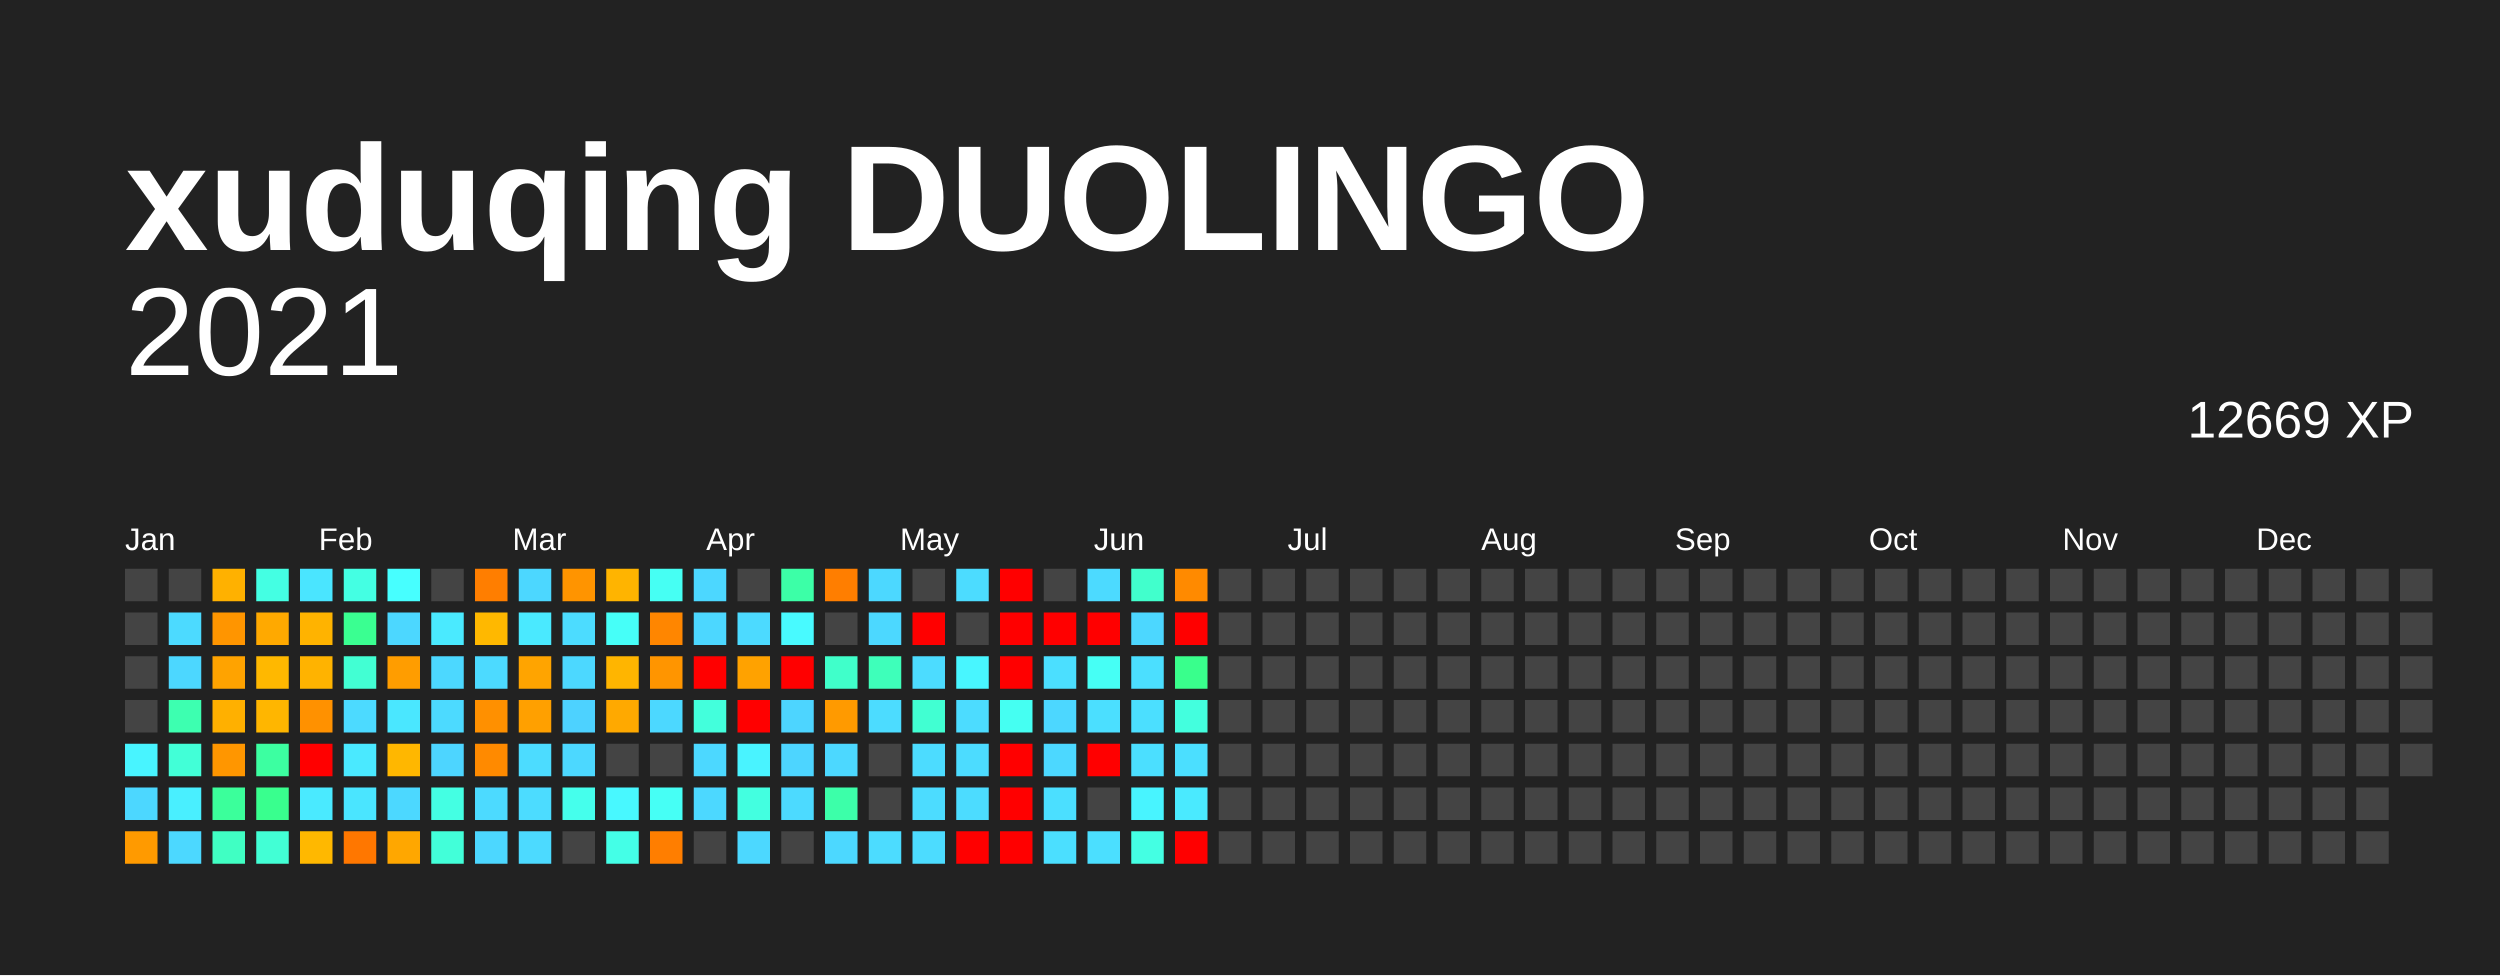
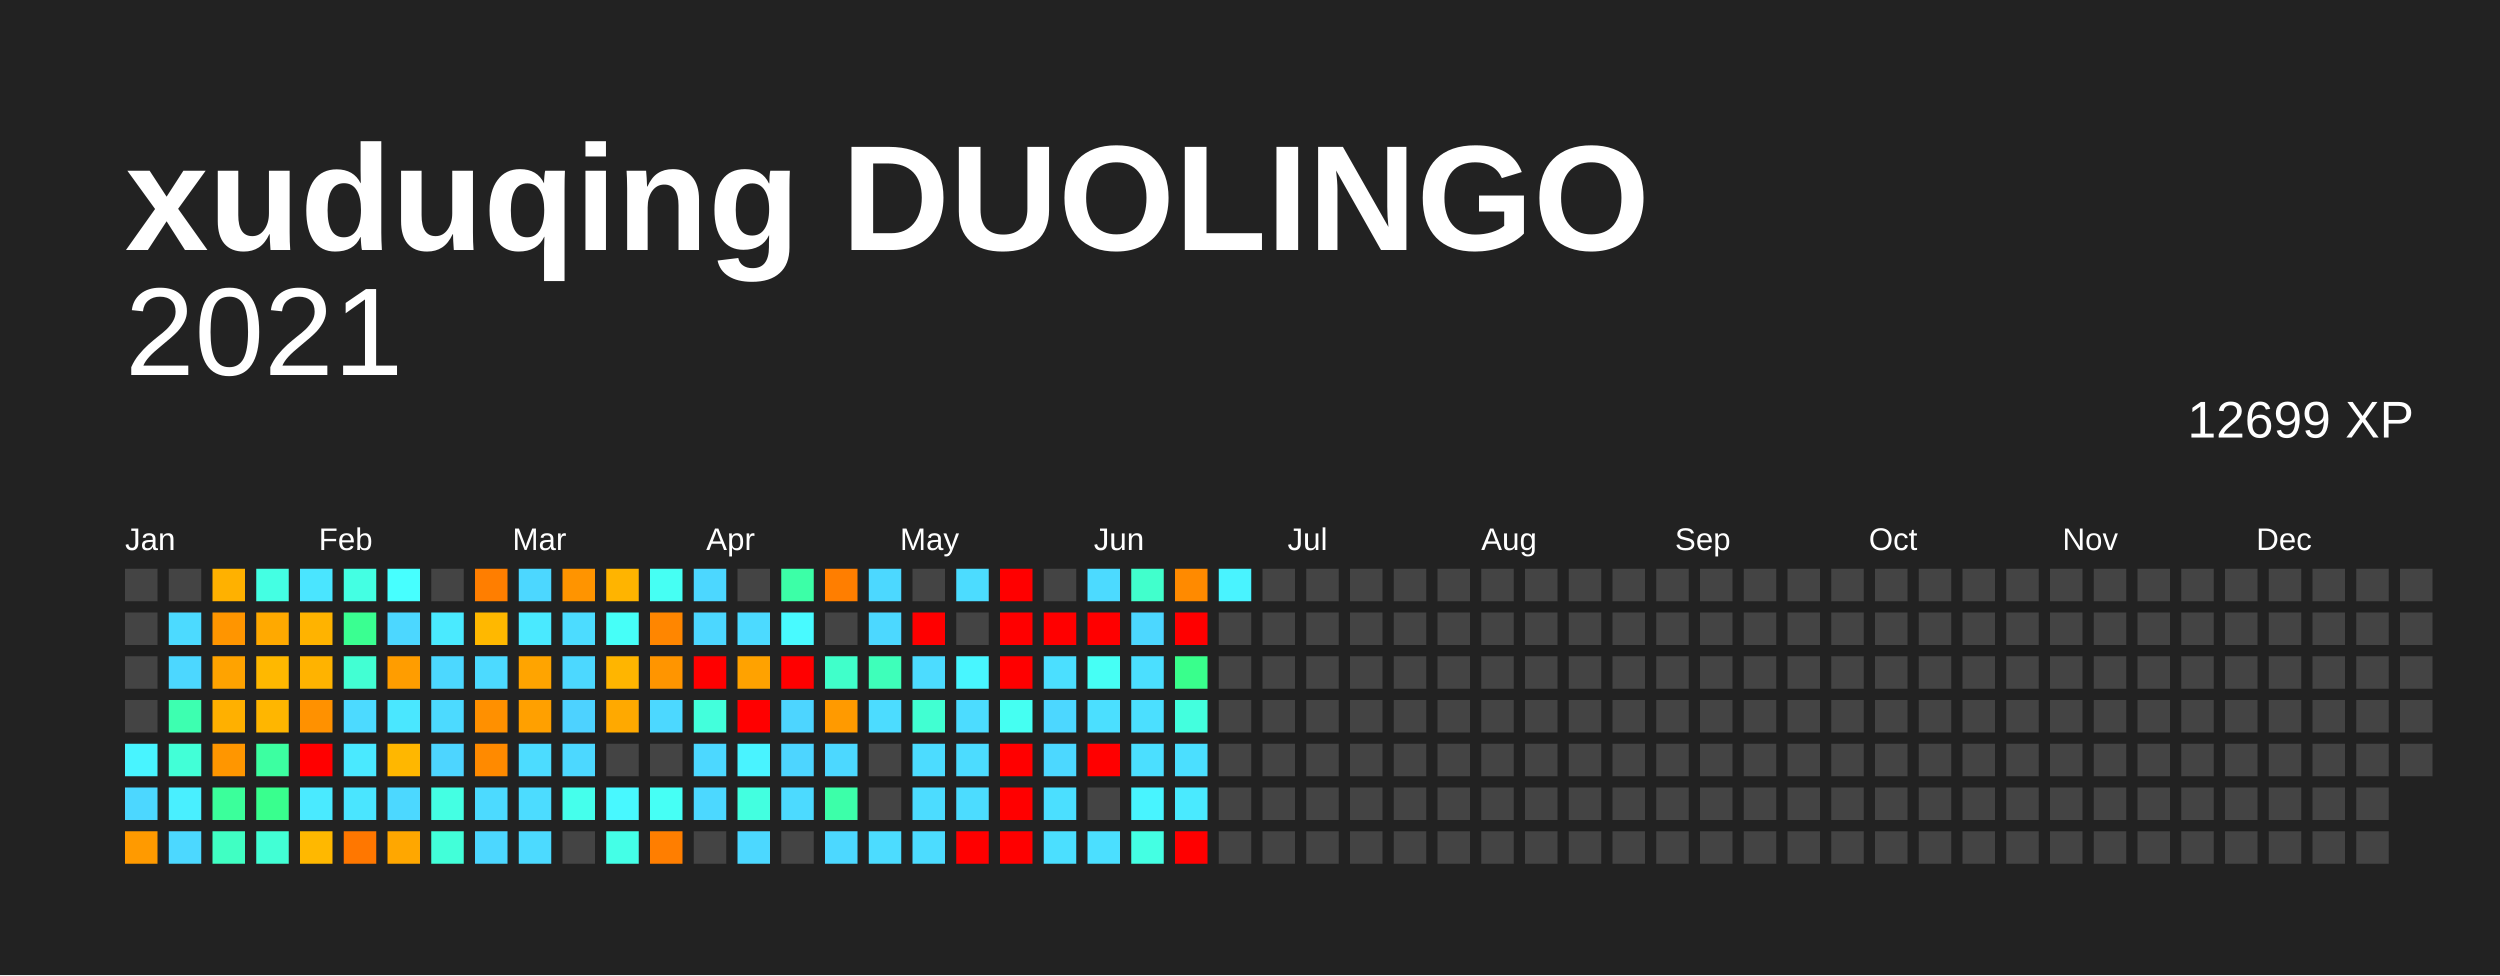
<svg xmlns="http://www.w3.org/2000/svg" baseProfile="full" height="78mm" version="1.1" viewBox="0,0,200,78" width="200mm">
  <defs />
  <rect fill="#222222" height="78" width="200" x="0" y="0" />
  <text fill="#FFFFFF" style="font-size:12px; font-family:Arial; font-weight:bold;" x="10" y="20">xuduqing DUOLINGO</text>
  <text alignment-baseline="hanging" fill="#FFFFFF" style="font-size:10.0px; font-family:Arial;" x="10" y="30">2021</text>
-   <text alignment-baseline="hanging" fill="#FFFFFF" style="font-size:4.125px; font-family:Arial;" x="175" y="35">12669 XP</text>
+   <text alignment-baseline="hanging" fill="#FFFFFF" style="font-size:4.125px; font-family:Arial;" x="175" y="35">12699 XP</text>
  <text fill="#FFFFFF" style="font-size:2.5px; font-family:Arial" x="10.0" y="44">Jan</text>
  <text fill="#FFFFFF" style="font-size:2.5px; font-family:Arial" x="25.5" y="44">Feb</text>
  <text fill="#FFFFFF" style="font-size:2.5px; font-family:Arial" x="41.0" y="44">Mar</text>
  <text fill="#FFFFFF" style="font-size:2.5px; font-family:Arial" x="56.5" y="44">Apr</text>
  <text fill="#FFFFFF" style="font-size:2.5px; font-family:Arial" x="72.0" y="44">May</text>
  <text fill="#FFFFFF" style="font-size:2.5px; font-family:Arial" x="87.5" y="44">Jun</text>
  <text fill="#FFFFFF" style="font-size:2.5px; font-family:Arial" x="103.0" y="44">Jul</text>
  <text fill="#FFFFFF" style="font-size:2.5px; font-family:Arial" x="118.5" y="44">Aug</text>
  <text fill="#FFFFFF" style="font-size:2.5px; font-family:Arial" x="134.0" y="44">Sep</text>
  <text fill="#FFFFFF" style="font-size:2.5px; font-family:Arial" x="149.5" y="44">Oct</text>
  <text fill="#FFFFFF" style="font-size:2.5px; font-family:Arial" x="165.0" y="44">Nov</text>
  <text fill="#FFFFFF" style="font-size:2.5px; font-family:Arial" x="180.5" y="44">Dec</text>
  <rect fill="#444444" height="2.6" width="2.6" x="10.0" y="45.5" />
  <rect fill="#444444" height="2.6" width="2.6" x="10.0" y="49.0" />
  <rect fill="#444444" height="2.6" width="2.6" x="10.0" y="52.5" />
  <rect fill="#444444" height="2.6" width="2.6" x="10.0" y="56.0" />
  <rect fill="#48f4ff" height="2.6" width="2.6" x="10.0" y="59.5" />
  <rect fill="#4cd7ff" height="2.6" width="2.6" x="10.0" y="63.0" />
  <rect fill="#ff9a00" height="2.6" width="2.6" x="10.0" y="66.5" />
  <rect fill="#444444" height="2.6" width="2.6" x="13.5" y="45.5" />
  <rect fill="#4cdaff" height="2.6" width="2.6" x="13.5" y="49.0" />
  <rect fill="#4cd7ff" height="2.6" width="2.6" x="13.5" y="52.5" />
  <rect fill="#3dffb0" height="2.6" width="2.6" x="13.5" y="56.0" />
  <rect fill="#42ffd7" height="2.6" width="2.6" x="13.5" y="59.5" />
  <rect fill="#49efff" height="2.6" width="2.6" x="13.5" y="63.0" />
  <rect fill="#4cd8ff" height="2.6" width="2.6" x="13.5" y="66.5" />
  <rect fill="#ffb100" height="2.6" width="2.6" x="17.0" y="45.5" />
  <rect fill="#ff9500" height="2.6" width="2.6" x="17.0" y="49.0" />
  <rect fill="#ffa300" height="2.6" width="2.6" x="17.0" y="52.5" />
  <rect fill="#ffb000" height="2.6" width="2.6" x="17.0" y="56.0" />
  <rect fill="#ff9600" height="2.6" width="2.6" x="17.0" y="59.5" />
  <rect fill="#3bff9b" height="2.6" width="2.6" x="17.0" y="63.0" />
  <rect fill="#40ffc3" height="2.6" width="2.6" x="17.0" y="66.5" />
  <rect fill="#44ffe3" height="2.6" width="2.6" x="20.5" y="45.5" />
  <rect fill="#ffa900" height="2.6" width="2.6" x="20.5" y="49.0" />
  <rect fill="#ffb800" height="2.6" width="2.6" x="20.5" y="52.5" />
  <rect fill="#ffb600" height="2.6" width="2.6" x="20.5" y="56.0" />
  <rect fill="#3cffa1" height="2.6" width="2.6" x="20.5" y="59.5" />
  <rect fill="#39ff8e" height="2.6" width="2.6" x="20.5" y="63.0" />
  <rect fill="#42ffd5" height="2.6" width="2.6" x="20.5" y="66.5" />
  <rect fill="#4ae5ff" height="2.6" width="2.6" x="24.0" y="45.5" />
  <rect fill="#ffb300" height="2.6" width="2.6" x="24.0" y="49.0" />
  <rect fill="#ffb300" height="2.6" width="2.6" x="24.0" y="52.5" />
  <rect fill="#ff9100" height="2.6" width="2.6" x="24.0" y="56.0" />
  <rect fill="red" height="2.6" width="2.6" x="24.0" y="59.5" />
  <rect fill="#4aeaff" height="2.6" width="2.6" x="24.0" y="63.0" />
  <rect fill="#ffb800" height="2.6" width="2.6" x="24.0" y="66.5" />
  <rect fill="#44ffe3" height="2.6" width="2.6" x="27.5" y="45.5" />
  <rect fill="#3aff91" height="2.6" width="2.6" x="27.5" y="49.0" />
  <rect fill="#42ffd3" height="2.6" width="2.6" x="27.5" y="52.5" />
  <rect fill="#4cdaff" height="2.6" width="2.6" x="27.5" y="56.0" />
  <rect fill="#4ae9ff" height="2.6" width="2.6" x="27.5" y="59.5" />
  <rect fill="#4ae5ff" height="2.6" width="2.6" x="27.5" y="63.0" />
  <rect fill="#ff7700" height="2.6" width="2.6" x="27.5" y="66.5" />
  <rect fill="#47ffff" height="2.6" width="2.6" x="31.0" y="45.5" />
  <rect fill="#4cd7ff" height="2.6" width="2.6" x="31.0" y="49.0" />
  <rect fill="#ff9d00" height="2.6" width="2.6" x="31.0" y="52.5" />
  <rect fill="#4ae7ff" height="2.6" width="2.6" x="31.0" y="56.0" />
  <rect fill="#ffb700" height="2.6" width="2.6" x="31.0" y="59.5" />
  <rect fill="#4cd8ff" height="2.6" width="2.6" x="31.0" y="63.0" />
  <rect fill="#ffa700" height="2.6" width="2.6" x="31.0" y="66.5" />
  <rect fill="#444444" height="2.6" width="2.6" x="34.5" y="45.5" />
  <rect fill="#4aeaff" height="2.6" width="2.6" x="34.5" y="49.0" />
  <rect fill="#4cd8ff" height="2.6" width="2.6" x="34.5" y="52.5" />
  <rect fill="#4cdaff" height="2.6" width="2.6" x="34.5" y="56.0" />
  <rect fill="#4dd5ff" height="2.6" width="2.6" x="34.5" y="59.5" />
  <rect fill="#44ffe3" height="2.6" width="2.6" x="34.5" y="63.0" />
  <rect fill="#42ffd9" height="2.6" width="2.6" x="34.5" y="66.5" />
  <rect fill="#ff7e00" height="2.6" width="2.6" x="38.0" y="45.5" />
  <rect fill="#ffb800" height="2.6" width="2.6" x="38.0" y="49.0" />
  <rect fill="#4cdaff" height="2.6" width="2.6" x="38.0" y="52.5" />
  <rect fill="#ff9000" height="2.6" width="2.6" x="38.0" y="56.0" />
  <rect fill="#ff8a00" height="2.6" width="2.6" x="38.0" y="59.5" />
  <rect fill="#4cdaff" height="2.6" width="2.6" x="38.0" y="63.0" />
  <rect fill="#4cd7ff" height="2.6" width="2.6" x="38.0" y="66.5" />
  <rect fill="#4cd7ff" height="2.6" width="2.6" x="41.5" y="45.5" />
  <rect fill="#4ae9ff" height="2.6" width="2.6" x="41.5" y="49.0" />
  <rect fill="#ffa400" height="2.6" width="2.6" x="41.5" y="52.5" />
  <rect fill="#ffa000" height="2.6" width="2.6" x="41.5" y="56.0" />
  <rect fill="#4cdcff" height="2.6" width="2.6" x="41.5" y="59.5" />
  <rect fill="#4cdcff" height="2.6" width="2.6" x="41.5" y="63.0" />
  <rect fill="#4cdaff" height="2.6" width="2.6" x="41.5" y="66.5" />
  <rect fill="#ff9400" height="2.6" width="2.6" x="45.0" y="45.5" />
  <rect fill="#4cdcff" height="2.6" width="2.6" x="45.0" y="49.0" />
  <rect fill="#4cd8ff" height="2.6" width="2.6" x="45.0" y="52.5" />
  <rect fill="#4dd2ff" height="2.6" width="2.6" x="45.0" y="56.0" />
  <rect fill="#4cd8ff" height="2.6" width="2.6" x="45.0" y="59.5" />
  <rect fill="#45ffec" height="2.6" width="2.6" x="45.0" y="63.0" />
  <rect fill="#444444" height="2.6" width="2.6" x="45.0" y="66.5" />
  <rect fill="#ffb400" height="2.6" width="2.6" x="48.5" y="45.5" />
  <rect fill="#46fff8" height="2.6" width="2.6" x="48.5" y="49.0" />
  <rect fill="#ffb500" height="2.6" width="2.6" x="48.5" y="52.5" />
  <rect fill="#ffa900" height="2.6" width="2.6" x="48.5" y="56.0" />
  <rect fill="#444444" height="2.6" width="2.6" x="48.5" y="59.5" />
  <rect fill="#48f8ff" height="2.6" width="2.6" x="48.5" y="63.0" />
  <rect fill="#44ffe7" height="2.6" width="2.6" x="48.5" y="66.5" />
  <rect fill="#46fff3" height="2.6" width="2.6" x="52.0" y="45.5" />
  <rect fill="#ff8600" height="2.6" width="2.6" x="52.0" y="49.0" />
  <rect fill="#ff9500" height="2.6" width="2.6" x="52.0" y="52.5" />
  <rect fill="#4cd8ff" height="2.6" width="2.6" x="52.0" y="56.0" />
  <rect fill="#444444" height="2.6" width="2.6" x="52.0" y="59.5" />
  <rect fill="#46fff5" height="2.6" width="2.6" x="52.0" y="63.0" />
  <rect fill="#ff7e00" height="2.6" width="2.6" x="52.0" y="66.5" />
  <rect fill="#4cd7ff" height="2.6" width="2.6" x="55.5" y="45.5" />
  <rect fill="#4cd7ff" height="2.6" width="2.6" x="55.5" y="49.0" />
  <rect fill="red" height="2.6" width="2.6" x="55.5" y="52.5" />
  <rect fill="#43ffdc" height="2.6" width="2.6" x="55.5" y="56.0" />
  <rect fill="#4cd8ff" height="2.6" width="2.6" x="55.5" y="59.5" />
  <rect fill="#4cd8ff" height="2.6" width="2.6" x="55.5" y="63.0" />
  <rect fill="#444444" height="2.6" width="2.6" x="55.5" y="66.5" />
  <rect fill="#444444" height="2.6" width="2.6" x="59.0" y="45.5" />
  <rect fill="#4cdaff" height="2.6" width="2.6" x="59.0" y="49.0" />
  <rect fill="#ffa200" height="2.6" width="2.6" x="59.0" y="52.5" />
  <rect fill="red" height="2.6" width="2.6" x="59.0" y="56.0" />
  <rect fill="#49f3ff" height="2.6" width="2.6" x="59.0" y="59.5" />
  <rect fill="#43ffe0" height="2.6" width="2.6" x="59.0" y="63.0" />
  <rect fill="#4cd8ff" height="2.6" width="2.6" x="59.0" y="66.5" />
  <rect fill="#3cffa7" height="2.6" width="2.6" x="62.5" y="45.5" />
  <rect fill="#48faff" height="2.6" width="2.6" x="62.5" y="49.0" />
  <rect fill="red" height="2.6" width="2.6" x="62.5" y="52.5" />
  <rect fill="#4dd5ff" height="2.6" width="2.6" x="62.5" y="56.0" />
  <rect fill="#4dd5ff" height="2.6" width="2.6" x="62.5" y="59.5" />
  <rect fill="#4cdaff" height="2.6" width="2.6" x="62.5" y="63.0" />
  <rect fill="#444444" height="2.6" width="2.6" x="62.5" y="66.5" />
  <rect fill="#ff7e00" height="2.6" width="2.6" x="66.0" y="45.5" />
  <rect fill="#444444" height="2.6" width="2.6" x="66.0" y="49.0" />
  <rect fill="#40ffca" height="2.6" width="2.6" x="66.0" y="52.5" />
  <rect fill="#ff9a00" height="2.6" width="2.6" x="66.0" y="56.0" />
  <rect fill="#4cd8ff" height="2.6" width="2.6" x="66.0" y="59.5" />
  <rect fill="#3cffa9" height="2.6" width="2.6" x="66.0" y="63.0" />
  <rect fill="#4cd8ff" height="2.6" width="2.6" x="66.0" y="66.5" />
  <rect fill="#4cd8ff" height="2.6" width="2.6" x="69.5" y="45.5" />
  <rect fill="#4cd8ff" height="2.6" width="2.6" x="69.5" y="49.0" />
  <rect fill="#3effba" height="2.6" width="2.6" x="69.5" y="52.5" />
  <rect fill="#4cdcff" height="2.6" width="2.6" x="69.5" y="56.0" />
  <rect fill="#444444" height="2.6" width="2.6" x="69.5" y="59.5" />
  <rect fill="#444444" height="2.6" width="2.6" x="69.5" y="63.0" />
  <rect fill="#4cdcff" height="2.6" width="2.6" x="69.5" y="66.5" />
  <rect fill="#444444" height="2.6" width="2.6" x="73.0" y="45.5" />
  <rect fill="red" height="2.6" width="2.6" x="73.0" y="49.0" />
  <rect fill="#4cdcff" height="2.6" width="2.6" x="73.0" y="52.5" />
  <rect fill="#41ffd2" height="2.6" width="2.6" x="73.0" y="56.0" />
  <rect fill="#4cdcff" height="2.6" width="2.6" x="73.0" y="59.5" />
  <rect fill="#4cdcff" height="2.6" width="2.6" x="73.0" y="63.0" />
  <rect fill="#4cdcff" height="2.6" width="2.6" x="73.0" y="66.5" />
  <rect fill="#4cdcff" height="2.6" width="2.6" x="76.5" y="45.5" />
  <rect fill="#444444" height="2.6" width="2.6" x="76.5" y="49.0" />
  <rect fill="#48f6ff" height="2.6" width="2.6" x="76.5" y="52.5" />
  <rect fill="#4cdcff" height="2.6" width="2.6" x="76.5" y="56.0" />
  <rect fill="#4cdcff" height="2.6" width="2.6" x="76.5" y="59.5" />
  <rect fill="#4cdcff" height="2.6" width="2.6" x="76.5" y="63.0" />
  <rect fill="red" height="2.6" width="2.6" x="76.5" y="66.5" />
  <rect fill="red" height="2.6" width="2.6" x="80.0" y="45.5" />
  <rect fill="red" height="2.6" width="2.6" x="80.0" y="49.0" />
  <rect fill="red" height="2.6" width="2.6" x="80.0" y="52.5" />
  <rect fill="#45fff2" height="2.6" width="2.6" x="80.0" y="56.0" />
  <rect fill="red" height="2.6" width="2.6" x="80.0" y="59.5" />
  <rect fill="red" height="2.6" width="2.6" x="80.0" y="63.0" />
  <rect fill="red" height="2.6" width="2.6" x="80.0" y="66.5" />
  <rect fill="#444444" height="2.6" width="2.6" x="83.5" y="45.5" />
  <rect fill="red" height="2.6" width="2.6" x="83.5" y="49.0" />
  <rect fill="#4bdfff" height="2.6" width="2.6" x="83.5" y="52.5" />
  <rect fill="#4cd7ff" height="2.6" width="2.6" x="83.5" y="56.0" />
  <rect fill="#4cd8ff" height="2.6" width="2.6" x="83.5" y="59.5" />
  <rect fill="#4bdfff" height="2.6" width="2.6" x="83.5" y="63.0" />
  <rect fill="#4bdfff" height="2.6" width="2.6" x="83.5" y="66.5" />
  <rect fill="#4cdaff" height="2.6" width="2.6" x="87.0" y="45.5" />
  <rect fill="red" height="2.6" width="2.6" x="87.0" y="49.0" />
  <rect fill="#46fff5" height="2.6" width="2.6" x="87.0" y="52.5" />
  <rect fill="#4bdfff" height="2.6" width="2.6" x="87.0" y="56.0" />
  <rect fill="red" height="2.6" width="2.6" x="87.0" y="59.5" />
  <rect fill="#444444" height="2.6" width="2.6" x="87.0" y="63.0" />
  <rect fill="#4bdfff" height="2.6" width="2.6" x="87.0" y="66.5" />
  <rect fill="#41ffcc" height="2.6" width="2.6" x="90.5" y="45.5" />
  <rect fill="#4cd7ff" height="2.6" width="2.6" x="90.5" y="49.0" />
  <rect fill="#4bdfff" height="2.6" width="2.6" x="90.5" y="52.5" />
  <rect fill="#4bdfff" height="2.6" width="2.6" x="90.5" y="56.0" />
  <rect fill="#4bdfff" height="2.6" width="2.6" x="90.5" y="59.5" />
  <rect fill="#48f4ff" height="2.6" width="2.6" x="90.5" y="63.0" />
  <rect fill="#44ffe3" height="2.6" width="2.6" x="90.5" y="66.5" />
  <rect fill="#ff8a00" height="2.6" width="2.6" x="94.0" y="45.5" />
  <rect fill="red" height="2.6" width="2.6" x="94.0" y="49.0" />
  <rect fill="#39ff8c" height="2.6" width="2.6" x="94.0" y="52.5" />
  <rect fill="#43ffde" height="2.6" width="2.6" x="94.0" y="56.0" />
  <rect fill="#4bdfff" height="2.6" width="2.6" x="94.0" y="59.5" />
  <rect fill="#4aeaff" height="2.6" width="2.6" x="94.0" y="63.0" />
  <rect fill="red" height="2.6" width="2.6" x="94.0" y="66.5" />
-   <rect fill="#444444" height="2.6" width="2.6" x="97.5" y="45.5" />
+   <rect fill="#49f3ff" height="2.6" width="2.6" x="97.5" y="45.5" />
  <rect fill="#444444" height="2.6" width="2.6" x="97.5" y="49.0" />
  <rect fill="#444444" height="2.6" width="2.6" x="97.5" y="52.5" />
  <rect fill="#444444" height="2.6" width="2.6" x="97.5" y="56.0" />
  <rect fill="#444444" height="2.6" width="2.6" x="97.5" y="59.5" />
  <rect fill="#444444" height="2.6" width="2.6" x="97.5" y="63.0" />
  <rect fill="#444444" height="2.6" width="2.6" x="97.5" y="66.5" />
  <rect fill="#444444" height="2.6" width="2.6" x="101.0" y="45.5" />
  <rect fill="#444444" height="2.6" width="2.6" x="101.0" y="49.0" />
  <rect fill="#444444" height="2.6" width="2.6" x="101.0" y="52.5" />
  <rect fill="#444444" height="2.6" width="2.6" x="101.0" y="56.0" />
  <rect fill="#444444" height="2.6" width="2.6" x="101.0" y="59.5" />
  <rect fill="#444444" height="2.6" width="2.6" x="101.0" y="63.0" />
  <rect fill="#444444" height="2.6" width="2.6" x="101.0" y="66.5" />
  <rect fill="#444444" height="2.6" width="2.6" x="104.5" y="45.5" />
  <rect fill="#444444" height="2.6" width="2.6" x="104.5" y="49.0" />
  <rect fill="#444444" height="2.6" width="2.6" x="104.5" y="52.5" />
  <rect fill="#444444" height="2.6" width="2.6" x="104.5" y="56.0" />
  <rect fill="#444444" height="2.6" width="2.6" x="104.5" y="59.5" />
  <rect fill="#444444" height="2.6" width="2.6" x="104.5" y="63.0" />
  <rect fill="#444444" height="2.6" width="2.6" x="104.5" y="66.5" />
  <rect fill="#444444" height="2.6" width="2.6" x="108.0" y="45.5" />
  <rect fill="#444444" height="2.6" width="2.6" x="108.0" y="49.0" />
  <rect fill="#444444" height="2.6" width="2.6" x="108.0" y="52.5" />
  <rect fill="#444444" height="2.6" width="2.6" x="108.0" y="56.0" />
  <rect fill="#444444" height="2.6" width="2.6" x="108.0" y="59.5" />
  <rect fill="#444444" height="2.6" width="2.6" x="108.0" y="63.0" />
  <rect fill="#444444" height="2.6" width="2.6" x="108.0" y="66.5" />
  <rect fill="#444444" height="2.6" width="2.6" x="111.5" y="45.5" />
  <rect fill="#444444" height="2.6" width="2.6" x="111.5" y="49.0" />
  <rect fill="#444444" height="2.6" width="2.6" x="111.5" y="52.5" />
  <rect fill="#444444" height="2.6" width="2.6" x="111.5" y="56.0" />
  <rect fill="#444444" height="2.6" width="2.6" x="111.5" y="59.5" />
  <rect fill="#444444" height="2.6" width="2.6" x="111.5" y="63.0" />
  <rect fill="#444444" height="2.6" width="2.6" x="111.5" y="66.5" />
  <rect fill="#444444" height="2.6" width="2.6" x="115.0" y="45.5" />
  <rect fill="#444444" height="2.6" width="2.6" x="115.0" y="49.0" />
  <rect fill="#444444" height="2.6" width="2.6" x="115.0" y="52.5" />
  <rect fill="#444444" height="2.6" width="2.6" x="115.0" y="56.0" />
  <rect fill="#444444" height="2.6" width="2.6" x="115.0" y="59.5" />
  <rect fill="#444444" height="2.6" width="2.6" x="115.0" y="63.0" />
  <rect fill="#444444" height="2.6" width="2.6" x="115.0" y="66.5" />
  <rect fill="#444444" height="2.6" width="2.6" x="118.5" y="45.5" />
  <rect fill="#444444" height="2.6" width="2.6" x="118.5" y="49.0" />
  <rect fill="#444444" height="2.6" width="2.6" x="118.5" y="52.5" />
  <rect fill="#444444" height="2.6" width="2.6" x="118.5" y="56.0" />
  <rect fill="#444444" height="2.6" width="2.6" x="118.5" y="59.5" />
  <rect fill="#444444" height="2.6" width="2.6" x="118.5" y="63.0" />
  <rect fill="#444444" height="2.6" width="2.6" x="118.5" y="66.5" />
  <rect fill="#444444" height="2.6" width="2.6" x="122.0" y="45.5" />
  <rect fill="#444444" height="2.6" width="2.6" x="122.0" y="49.0" />
  <rect fill="#444444" height="2.6" width="2.6" x="122.0" y="52.5" />
  <rect fill="#444444" height="2.6" width="2.6" x="122.0" y="56.0" />
  <rect fill="#444444" height="2.6" width="2.6" x="122.0" y="59.5" />
  <rect fill="#444444" height="2.6" width="2.6" x="122.0" y="63.0" />
  <rect fill="#444444" height="2.6" width="2.6" x="122.0" y="66.5" />
  <rect fill="#444444" height="2.6" width="2.6" x="125.5" y="45.5" />
  <rect fill="#444444" height="2.6" width="2.6" x="125.5" y="49.0" />
  <rect fill="#444444" height="2.6" width="2.6" x="125.5" y="52.5" />
  <rect fill="#444444" height="2.6" width="2.6" x="125.5" y="56.0" />
  <rect fill="#444444" height="2.6" width="2.6" x="125.5" y="59.5" />
  <rect fill="#444444" height="2.6" width="2.6" x="125.5" y="63.0" />
  <rect fill="#444444" height="2.6" width="2.6" x="125.5" y="66.5" />
  <rect fill="#444444" height="2.6" width="2.6" x="129.0" y="45.5" />
  <rect fill="#444444" height="2.6" width="2.6" x="129.0" y="49.0" />
  <rect fill="#444444" height="2.6" width="2.6" x="129.0" y="52.5" />
  <rect fill="#444444" height="2.6" width="2.6" x="129.0" y="56.0" />
  <rect fill="#444444" height="2.6" width="2.6" x="129.0" y="59.5" />
  <rect fill="#444444" height="2.6" width="2.6" x="129.0" y="63.0" />
  <rect fill="#444444" height="2.6" width="2.6" x="129.0" y="66.5" />
  <rect fill="#444444" height="2.6" width="2.6" x="132.5" y="45.5" />
  <rect fill="#444444" height="2.6" width="2.6" x="132.5" y="49.0" />
  <rect fill="#444444" height="2.6" width="2.6" x="132.5" y="52.5" />
  <rect fill="#444444" height="2.6" width="2.6" x="132.5" y="56.0" />
  <rect fill="#444444" height="2.6" width="2.6" x="132.5" y="59.5" />
  <rect fill="#444444" height="2.6" width="2.6" x="132.5" y="63.0" />
  <rect fill="#444444" height="2.6" width="2.6" x="132.5" y="66.5" />
  <rect fill="#444444" height="2.6" width="2.6" x="136.0" y="45.5" />
  <rect fill="#444444" height="2.6" width="2.6" x="136.0" y="49.0" />
  <rect fill="#444444" height="2.6" width="2.6" x="136.0" y="52.5" />
  <rect fill="#444444" height="2.6" width="2.6" x="136.0" y="56.0" />
  <rect fill="#444444" height="2.6" width="2.6" x="136.0" y="59.5" />
  <rect fill="#444444" height="2.6" width="2.6" x="136.0" y="63.0" />
  <rect fill="#444444" height="2.6" width="2.6" x="136.0" y="66.5" />
  <rect fill="#444444" height="2.6" width="2.6" x="139.5" y="45.5" />
  <rect fill="#444444" height="2.6" width="2.6" x="139.5" y="49.0" />
  <rect fill="#444444" height="2.6" width="2.6" x="139.5" y="52.5" />
  <rect fill="#444444" height="2.6" width="2.6" x="139.5" y="56.0" />
  <rect fill="#444444" height="2.6" width="2.6" x="139.5" y="59.5" />
  <rect fill="#444444" height="2.6" width="2.6" x="139.5" y="63.0" />
  <rect fill="#444444" height="2.6" width="2.6" x="139.5" y="66.5" />
  <rect fill="#444444" height="2.6" width="2.6" x="143.0" y="45.5" />
  <rect fill="#444444" height="2.6" width="2.6" x="143.0" y="49.0" />
  <rect fill="#444444" height="2.6" width="2.6" x="143.0" y="52.5" />
  <rect fill="#444444" height="2.6" width="2.6" x="143.0" y="56.0" />
  <rect fill="#444444" height="2.6" width="2.6" x="143.0" y="59.5" />
  <rect fill="#444444" height="2.6" width="2.6" x="143.0" y="63.0" />
  <rect fill="#444444" height="2.6" width="2.6" x="143.0" y="66.5" />
  <rect fill="#444444" height="2.6" width="2.6" x="146.5" y="45.5" />
  <rect fill="#444444" height="2.6" width="2.6" x="146.5" y="49.0" />
  <rect fill="#444444" height="2.6" width="2.6" x="146.5" y="52.5" />
  <rect fill="#444444" height="2.6" width="2.6" x="146.5" y="56.0" />
  <rect fill="#444444" height="2.6" width="2.6" x="146.5" y="59.5" />
  <rect fill="#444444" height="2.6" width="2.6" x="146.5" y="63.0" />
  <rect fill="#444444" height="2.6" width="2.6" x="146.5" y="66.5" />
  <rect fill="#444444" height="2.6" width="2.6" x="150.0" y="45.5" />
  <rect fill="#444444" height="2.6" width="2.6" x="150.0" y="49.0" />
  <rect fill="#444444" height="2.6" width="2.6" x="150.0" y="52.5" />
  <rect fill="#444444" height="2.6" width="2.6" x="150.0" y="56.0" />
  <rect fill="#444444" height="2.6" width="2.6" x="150.0" y="59.5" />
  <rect fill="#444444" height="2.6" width="2.6" x="150.0" y="63.0" />
  <rect fill="#444444" height="2.6" width="2.6" x="150.0" y="66.5" />
  <rect fill="#444444" height="2.6" width="2.6" x="153.5" y="45.5" />
  <rect fill="#444444" height="2.6" width="2.6" x="153.5" y="49.0" />
  <rect fill="#444444" height="2.6" width="2.6" x="153.5" y="52.5" />
  <rect fill="#444444" height="2.6" width="2.6" x="153.5" y="56.0" />
  <rect fill="#444444" height="2.6" width="2.6" x="153.5" y="59.5" />
  <rect fill="#444444" height="2.6" width="2.6" x="153.5" y="63.0" />
  <rect fill="#444444" height="2.6" width="2.6" x="153.5" y="66.5" />
  <rect fill="#444444" height="2.6" width="2.6" x="157.0" y="45.5" />
  <rect fill="#444444" height="2.6" width="2.6" x="157.0" y="49.0" />
  <rect fill="#444444" height="2.6" width="2.6" x="157.0" y="52.5" />
  <rect fill="#444444" height="2.6" width="2.6" x="157.0" y="56.0" />
  <rect fill="#444444" height="2.6" width="2.6" x="157.0" y="59.5" />
  <rect fill="#444444" height="2.6" width="2.6" x="157.0" y="63.0" />
  <rect fill="#444444" height="2.6" width="2.6" x="157.0" y="66.5" />
  <rect fill="#444444" height="2.6" width="2.6" x="160.5" y="45.5" />
  <rect fill="#444444" height="2.6" width="2.6" x="160.5" y="49.0" />
  <rect fill="#444444" height="2.6" width="2.6" x="160.5" y="52.5" />
  <rect fill="#444444" height="2.6" width="2.6" x="160.5" y="56.0" />
  <rect fill="#444444" height="2.6" width="2.6" x="160.5" y="59.5" />
  <rect fill="#444444" height="2.6" width="2.6" x="160.5" y="63.0" />
  <rect fill="#444444" height="2.6" width="2.6" x="160.5" y="66.5" />
  <rect fill="#444444" height="2.6" width="2.6" x="164.0" y="45.5" />
  <rect fill="#444444" height="2.6" width="2.6" x="164.0" y="49.0" />
  <rect fill="#444444" height="2.6" width="2.6" x="164.0" y="52.5" />
  <rect fill="#444444" height="2.6" width="2.6" x="164.0" y="56.0" />
  <rect fill="#444444" height="2.6" width="2.6" x="164.0" y="59.5" />
  <rect fill="#444444" height="2.6" width="2.6" x="164.0" y="63.0" />
  <rect fill="#444444" height="2.6" width="2.6" x="164.0" y="66.5" />
  <rect fill="#444444" height="2.6" width="2.6" x="167.5" y="45.5" />
  <rect fill="#444444" height="2.6" width="2.6" x="167.5" y="49.0" />
  <rect fill="#444444" height="2.6" width="2.6" x="167.5" y="52.5" />
  <rect fill="#444444" height="2.6" width="2.6" x="167.5" y="56.0" />
  <rect fill="#444444" height="2.6" width="2.6" x="167.5" y="59.5" />
  <rect fill="#444444" height="2.6" width="2.6" x="167.5" y="63.0" />
  <rect fill="#444444" height="2.6" width="2.6" x="167.5" y="66.5" />
  <rect fill="#444444" height="2.6" width="2.6" x="171.0" y="45.5" />
  <rect fill="#444444" height="2.6" width="2.6" x="171.0" y="49.0" />
  <rect fill="#444444" height="2.6" width="2.6" x="171.0" y="52.5" />
  <rect fill="#444444" height="2.6" width="2.6" x="171.0" y="56.0" />
  <rect fill="#444444" height="2.6" width="2.6" x="171.0" y="59.5" />
  <rect fill="#444444" height="2.6" width="2.6" x="171.0" y="63.0" />
  <rect fill="#444444" height="2.6" width="2.6" x="171.0" y="66.5" />
  <rect fill="#444444" height="2.6" width="2.6" x="174.5" y="45.5" />
  <rect fill="#444444" height="2.6" width="2.6" x="174.5" y="49.0" />
  <rect fill="#444444" height="2.6" width="2.6" x="174.5" y="52.5" />
  <rect fill="#444444" height="2.6" width="2.6" x="174.5" y="56.0" />
  <rect fill="#444444" height="2.6" width="2.6" x="174.5" y="59.5" />
  <rect fill="#444444" height="2.6" width="2.6" x="174.5" y="63.0" />
  <rect fill="#444444" height="2.6" width="2.6" x="174.5" y="66.5" />
  <rect fill="#444444" height="2.6" width="2.6" x="178.0" y="45.5" />
  <rect fill="#444444" height="2.6" width="2.6" x="178.0" y="49.0" />
  <rect fill="#444444" height="2.6" width="2.6" x="178.0" y="52.5" />
  <rect fill="#444444" height="2.6" width="2.6" x="178.0" y="56.0" />
  <rect fill="#444444" height="2.6" width="2.6" x="178.0" y="59.5" />
  <rect fill="#444444" height="2.6" width="2.6" x="178.0" y="63.0" />
  <rect fill="#444444" height="2.6" width="2.6" x="178.0" y="66.5" />
  <rect fill="#444444" height="2.6" width="2.6" x="181.5" y="45.5" />
  <rect fill="#444444" height="2.6" width="2.6" x="181.5" y="49.0" />
  <rect fill="#444444" height="2.6" width="2.6" x="181.5" y="52.5" />
  <rect fill="#444444" height="2.6" width="2.6" x="181.5" y="56.0" />
  <rect fill="#444444" height="2.6" width="2.6" x="181.5" y="59.5" />
  <rect fill="#444444" height="2.6" width="2.6" x="181.5" y="63.0" />
  <rect fill="#444444" height="2.6" width="2.6" x="181.5" y="66.5" />
  <rect fill="#444444" height="2.6" width="2.6" x="185.0" y="45.5" />
  <rect fill="#444444" height="2.6" width="2.6" x="185.0" y="49.0" />
  <rect fill="#444444" height="2.6" width="2.6" x="185.0" y="52.5" />
  <rect fill="#444444" height="2.6" width="2.6" x="185.0" y="56.0" />
  <rect fill="#444444" height="2.6" width="2.6" x="185.0" y="59.5" />
  <rect fill="#444444" height="2.6" width="2.6" x="185.0" y="63.0" />
  <rect fill="#444444" height="2.6" width="2.6" x="185.0" y="66.5" />
  <rect fill="#444444" height="2.6" width="2.6" x="188.5" y="45.5" />
  <rect fill="#444444" height="2.6" width="2.6" x="188.5" y="49.0" />
  <rect fill="#444444" height="2.6" width="2.6" x="188.5" y="52.5" />
  <rect fill="#444444" height="2.6" width="2.6" x="188.5" y="56.0" />
  <rect fill="#444444" height="2.6" width="2.6" x="188.5" y="59.5" />
  <rect fill="#444444" height="2.6" width="2.6" x="188.5" y="63.0" />
  <rect fill="#444444" height="2.6" width="2.6" x="188.5" y="66.5" />
  <rect fill="#444444" height="2.6" width="2.6" x="192.0" y="45.5" />
  <rect fill="#444444" height="2.6" width="2.6" x="192.0" y="49.0" />
  <rect fill="#444444" height="2.6" width="2.6" x="192.0" y="52.5" />
  <rect fill="#444444" height="2.6" width="2.6" x="192.0" y="56.0" />
  <rect fill="#444444" height="2.6" width="2.6" x="192.0" y="59.5" />
</svg>
